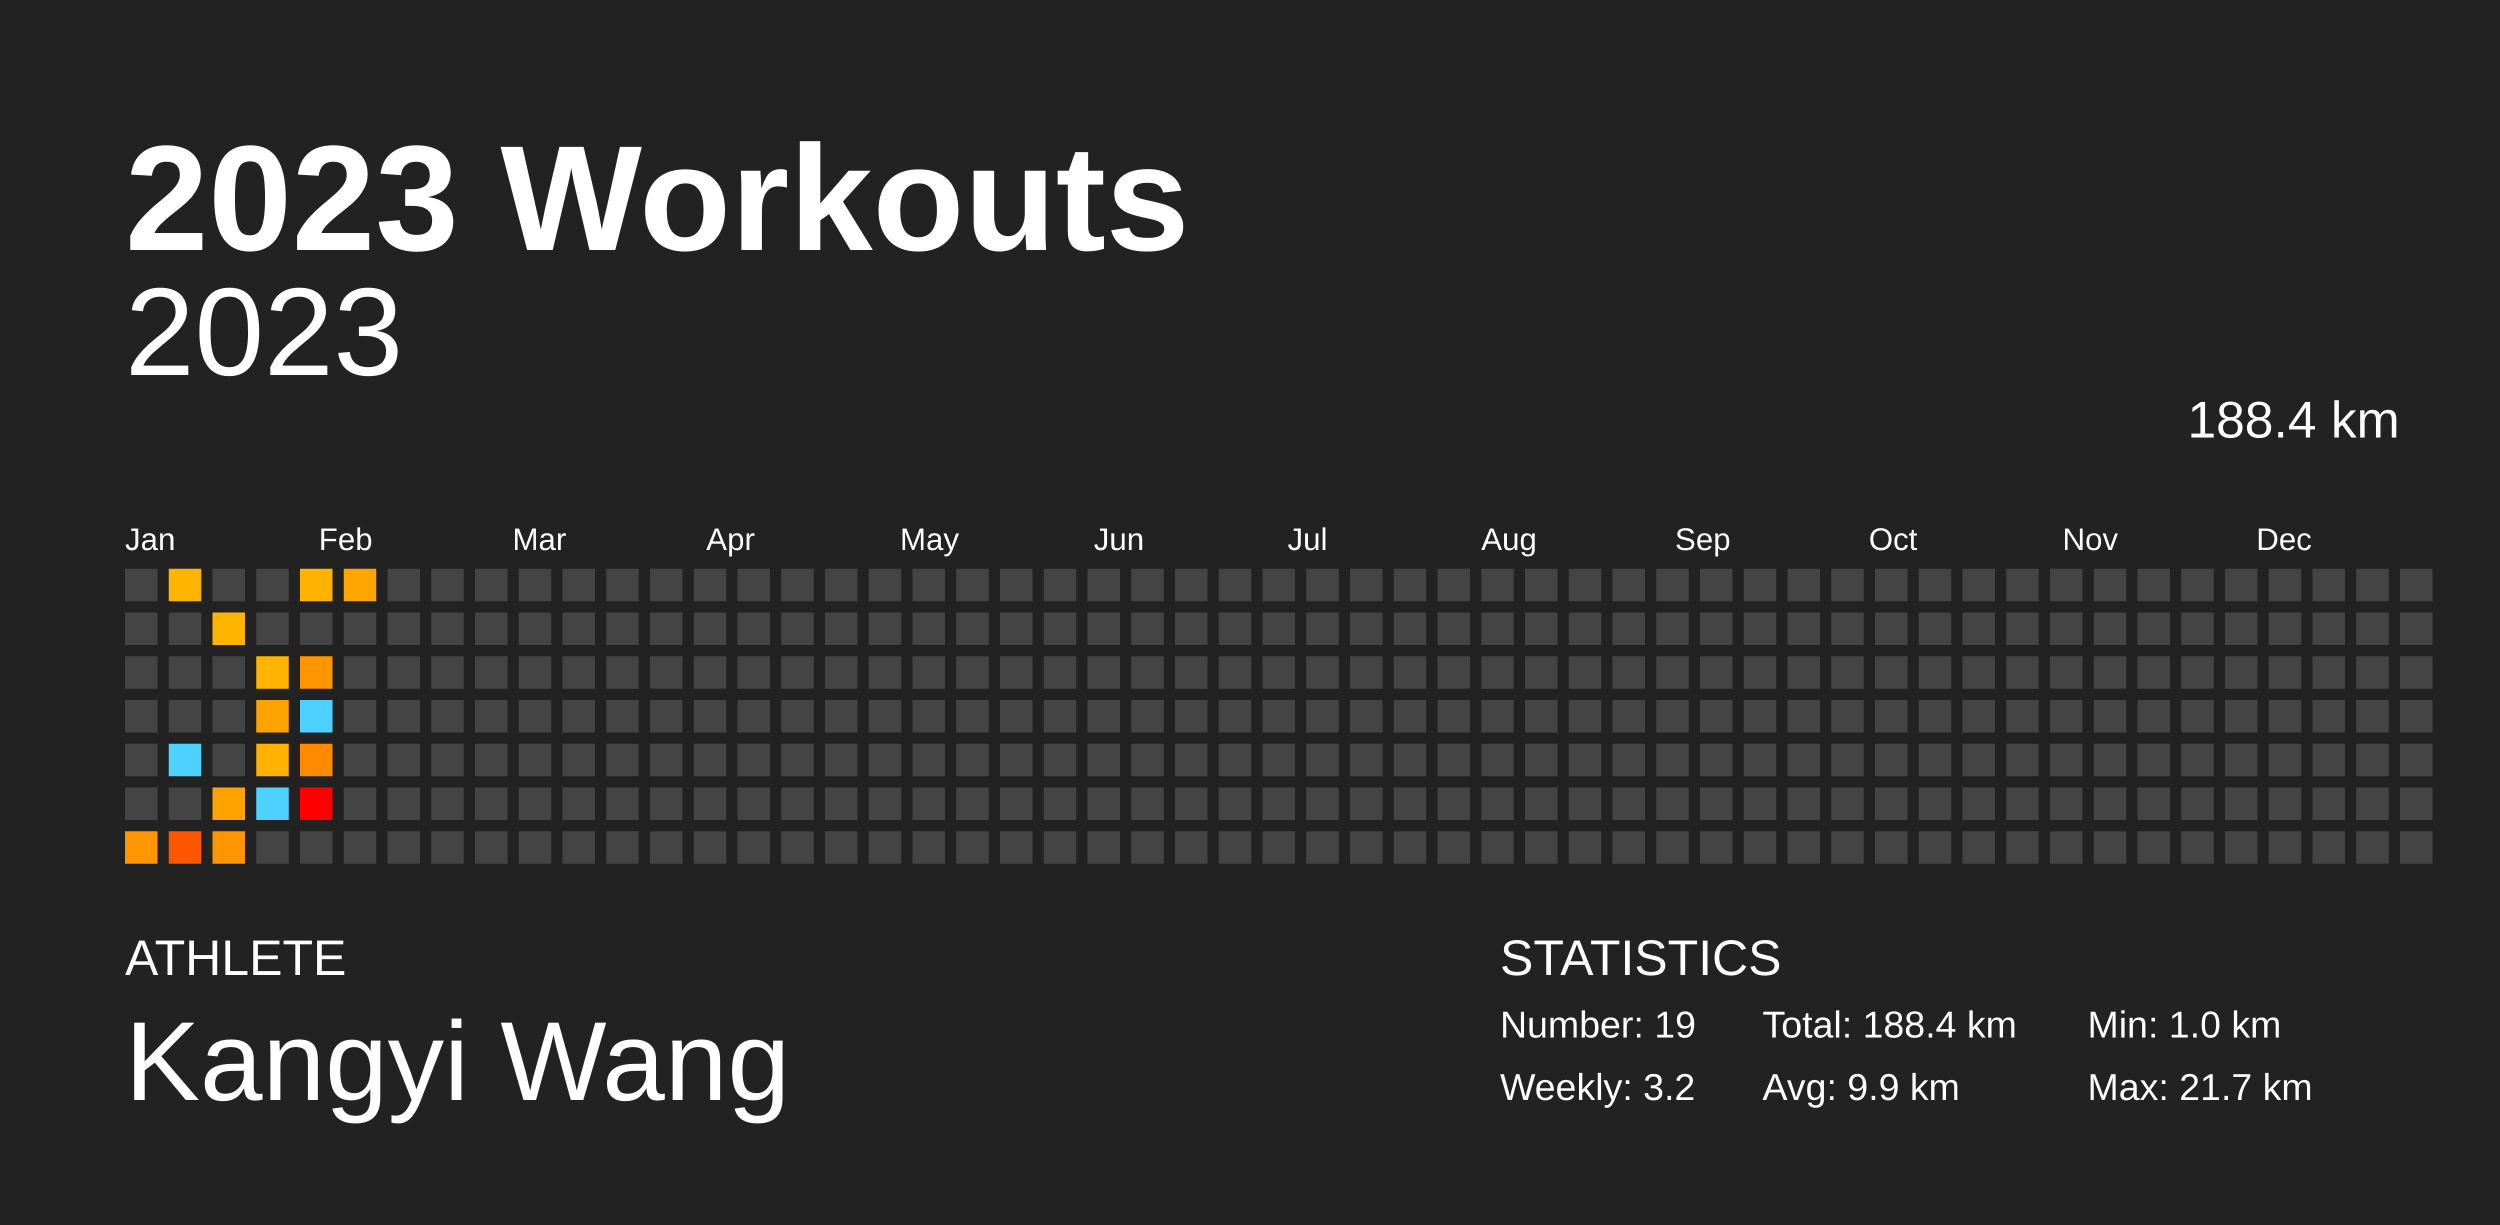
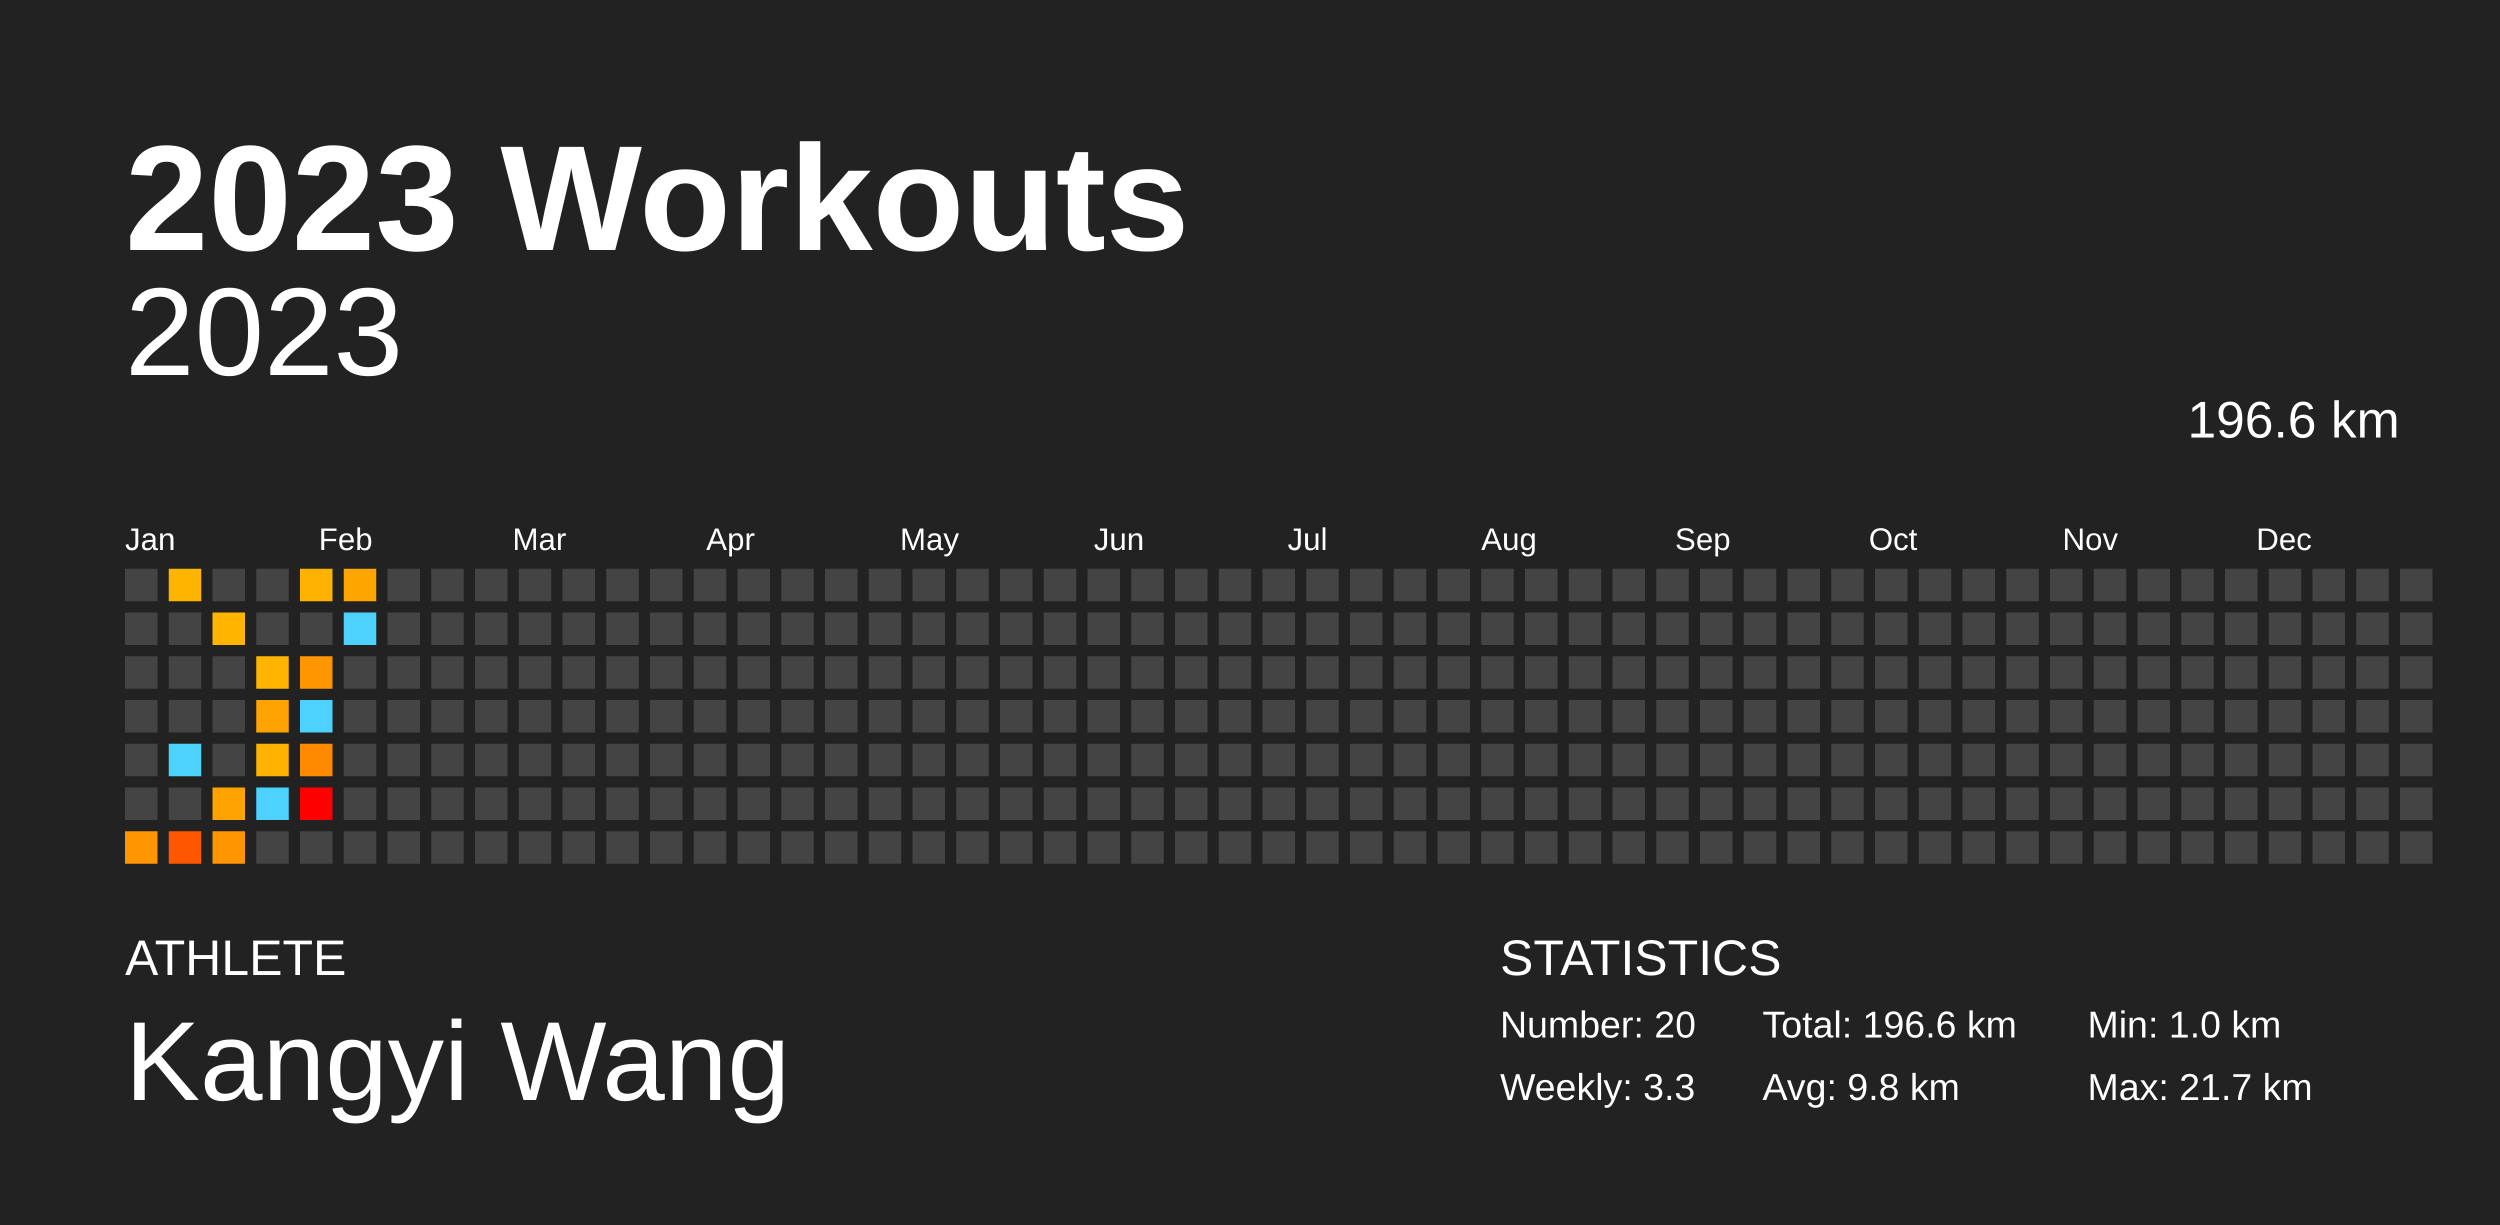
<svg xmlns="http://www.w3.org/2000/svg" baseProfile="full" height="98mm" version="1.1" viewBox="0,0,200,98" width="200mm">
  <defs />
  <rect fill="#222222" height="98" width="200" x="0" y="0" />
  <text fill="#FFFFFF" style="font-size:12px; font-family:Arial; font-weight:bold;" x="10" y="20">2023 Workouts</text>
  <text fill="#FFFFFF" style="font-size:4px; font-family:Arial" x="10" y="78">ATHLETE</text>
  <text fill="#FFFFFF" style="font-size:9px; font-family:Arial" x="10" y="88">Kangyi Wang</text>
  <text fill="#FFFFFF" style="font-size:4px; font-family:Arial" x="120" y="78">STATISTICS</text>
-   <text fill="#FFFFFF" style="font-size:3px; font-family:Arial" x="120" y="83">Number: 19</text>
-   <text fill="#FFFFFF" style="font-size:3px; font-family:Arial" x="120" y="88">Weekly: 3.2</text>
-   <text fill="#FFFFFF" style="font-size:3px; font-family:Arial" x="141" y="83">Total: 188.4 km</text>
-   <text fill="#FFFFFF" style="font-size:3px; font-family:Arial" x="141" y="88">Avg: 9.9 km</text>
+   <text fill="#FFFFFF" style="font-size:3px; font-family:Arial" x="120" y="83">Number: 20</text>
+   <text fill="#FFFFFF" style="font-size:3px; font-family:Arial" x="120" y="88">Weekly: 3.3</text>
+   <text fill="#FFFFFF" style="font-size:3px; font-family:Arial" x="141" y="83">Total: 196.6 km</text>
+   <text fill="#FFFFFF" style="font-size:3px; font-family:Arial" x="141" y="88">Avg: 9.8 km</text>
  <text fill="#FFFFFF" style="font-size:3px; font-family:Arial" x="167" y="83">Min: 1.0 km</text>
  <text fill="#FFFFFF" style="font-size:3px; font-family:Arial" x="167" y="88">Max: 21.7 km</text>
  <text alignment-baseline="hanging" fill="#FFFFFF" style="font-size:10.0px; font-family:Arial;" x="10" y="30">2023</text>
-   <text alignment-baseline="hanging" fill="#FFFFFF" style="font-size:4.125px; font-family:Arial;" x="175" y="35">188.4 km</text>
+   <text alignment-baseline="hanging" fill="#FFFFFF" style="font-size:4.125px; font-family:Arial;" x="175" y="35">196.6 km</text>
  <text fill="#FFFFFF" style="font-size:2.5px; font-family:Arial" x="10.0" y="44">Jan</text>
  <text fill="#FFFFFF" style="font-size:2.5px; font-family:Arial" x="25.5" y="44">Feb</text>
  <text fill="#FFFFFF" style="font-size:2.5px; font-family:Arial" x="41.0" y="44">Mar</text>
  <text fill="#FFFFFF" style="font-size:2.5px; font-family:Arial" x="56.5" y="44">Apr</text>
  <text fill="#FFFFFF" style="font-size:2.5px; font-family:Arial" x="72.0" y="44">May</text>
  <text fill="#FFFFFF" style="font-size:2.5px; font-family:Arial" x="87.5" y="44">Jun</text>
  <text fill="#FFFFFF" style="font-size:2.5px; font-family:Arial" x="103.0" y="44">Jul</text>
  <text fill="#FFFFFF" style="font-size:2.5px; font-family:Arial" x="118.5" y="44">Aug</text>
  <text fill="#FFFFFF" style="font-size:2.5px; font-family:Arial" x="134.0" y="44">Sep</text>
  <text fill="#FFFFFF" style="font-size:2.5px; font-family:Arial" x="149.5" y="44">Oct</text>
  <text fill="#FFFFFF" style="font-size:2.5px; font-family:Arial" x="165.0" y="44">Nov</text>
  <text fill="#FFFFFF" style="font-size:2.5px; font-family:Arial" x="180.5" y="44">Dec</text>
  <rect fill="#444444" height="2.6" width="2.6" x="10.0" y="45.5" />
  <rect fill="#444444" height="2.6" width="2.6" x="10.0" y="49.0" />
  <rect fill="#444444" height="2.6" width="2.6" x="10.0" y="52.5" />
  <rect fill="#444444" height="2.6" width="2.6" x="10.0" y="56.0" />
  <rect fill="#444444" height="2.6" width="2.6" x="10.0" y="59.5" />
  <rect fill="#444444" height="2.6" width="2.6" x="10.0" y="63.0" />
  <rect fill="#ff9500" height="2.6" width="2.6" x="10.0" y="66.5" />
  <rect fill="#ffb400" height="2.6" width="2.6" x="13.5" y="45.5" />
  <rect fill="#444444" height="2.6" width="2.6" x="13.5" y="49.0" />
  <rect fill="#444444" height="2.6" width="2.6" x="13.5" y="52.5" />
  <rect fill="#444444" height="2.6" width="2.6" x="13.5" y="56.0" />
  <rect fill="#4dd2ff" height="2.6" width="2.6" x="13.5" y="59.5" />
  <rect fill="#444444" height="2.6" width="2.6" x="13.5" y="63.0" />
  <rect fill="#ff5700" height="2.6" width="2.6" x="13.5" y="66.5" />
  <rect fill="#444444" height="2.6" width="2.6" x="17.0" y="45.5" />
  <rect fill="#ffb400" height="2.6" width="2.6" x="17.0" y="49.0" />
  <rect fill="#444444" height="2.6" width="2.6" x="17.0" y="52.5" />
  <rect fill="#444444" height="2.6" width="2.6" x="17.0" y="56.0" />
  <rect fill="#444444" height="2.6" width="2.6" x="17.0" y="59.5" />
  <rect fill="#ffa300" height="2.6" width="2.6" x="17.0" y="63.0" />
  <rect fill="#ff9500" height="2.6" width="2.6" x="17.0" y="66.5" />
  <rect fill="#444444" height="2.6" width="2.6" x="20.5" y="45.5" />
  <rect fill="#444444" height="2.6" width="2.6" x="20.5" y="49.0" />
  <rect fill="#ffb400" height="2.6" width="2.6" x="20.5" y="52.5" />
  <rect fill="#ffa300" height="2.6" width="2.6" x="20.5" y="56.0" />
  <rect fill="#ffb200" height="2.6" width="2.6" x="20.5" y="59.5" />
  <rect fill="#4dd2ff" height="2.6" width="2.6" x="20.5" y="63.0" />
  <rect fill="#444444" height="2.6" width="2.6" x="20.5" y="66.5" />
  <rect fill="#ffb300" height="2.6" width="2.6" x="24.0" y="45.5" />
  <rect fill="#444444" height="2.6" width="2.6" x="24.0" y="49.0" />
  <rect fill="#ff9600" height="2.6" width="2.6" x="24.0" y="52.5" />
  <rect fill="#4dd2ff" height="2.6" width="2.6" x="24.0" y="56.0" />
  <rect fill="#ff8a00" height="2.6" width="2.6" x="24.0" y="59.5" />
  <rect fill="red" height="2.6" width="2.6" x="24.0" y="63.0" />
  <rect fill="#444444" height="2.6" width="2.6" x="24.0" y="66.5" />
  <rect fill="#ffa500" height="2.6" width="2.6" x="27.5" y="45.5" />
-   <rect fill="#444444" height="2.6" width="2.6" x="27.5" y="49.0" />
+   <rect fill="#4dd2ff" height="2.6" width="2.6" x="27.5" y="49.0" />
  <rect fill="#444444" height="2.6" width="2.6" x="27.5" y="52.5" />
  <rect fill="#444444" height="2.6" width="2.6" x="27.5" y="56.0" />
  <rect fill="#444444" height="2.6" width="2.6" x="27.5" y="59.5" />
  <rect fill="#444444" height="2.6" width="2.6" x="27.5" y="63.0" />
  <rect fill="#444444" height="2.6" width="2.6" x="27.5" y="66.5" />
  <rect fill="#444444" height="2.6" width="2.6" x="31.0" y="45.5" />
  <rect fill="#444444" height="2.6" width="2.6" x="31.0" y="49.0" />
  <rect fill="#444444" height="2.6" width="2.6" x="31.0" y="52.5" />
  <rect fill="#444444" height="2.6" width="2.6" x="31.0" y="56.0" />
  <rect fill="#444444" height="2.6" width="2.6" x="31.0" y="59.5" />
  <rect fill="#444444" height="2.6" width="2.6" x="31.0" y="63.0" />
  <rect fill="#444444" height="2.6" width="2.6" x="31.0" y="66.5" />
  <rect fill="#444444" height="2.6" width="2.6" x="34.5" y="45.5" />
  <rect fill="#444444" height="2.6" width="2.6" x="34.5" y="49.0" />
  <rect fill="#444444" height="2.6" width="2.6" x="34.5" y="52.5" />
  <rect fill="#444444" height="2.6" width="2.6" x="34.5" y="56.0" />
  <rect fill="#444444" height="2.6" width="2.6" x="34.5" y="59.5" />
  <rect fill="#444444" height="2.6" width="2.6" x="34.5" y="63.0" />
  <rect fill="#444444" height="2.6" width="2.6" x="34.5" y="66.5" />
  <rect fill="#444444" height="2.6" width="2.6" x="38.0" y="45.5" />
  <rect fill="#444444" height="2.6" width="2.6" x="38.0" y="49.0" />
  <rect fill="#444444" height="2.6" width="2.6" x="38.0" y="52.5" />
  <rect fill="#444444" height="2.6" width="2.6" x="38.0" y="56.0" />
  <rect fill="#444444" height="2.6" width="2.6" x="38.0" y="59.5" />
  <rect fill="#444444" height="2.6" width="2.6" x="38.0" y="63.0" />
  <rect fill="#444444" height="2.6" width="2.6" x="38.0" y="66.5" />
  <rect fill="#444444" height="2.6" width="2.6" x="41.5" y="45.5" />
  <rect fill="#444444" height="2.6" width="2.6" x="41.5" y="49.0" />
  <rect fill="#444444" height="2.6" width="2.6" x="41.5" y="52.5" />
  <rect fill="#444444" height="2.6" width="2.6" x="41.5" y="56.0" />
  <rect fill="#444444" height="2.6" width="2.6" x="41.5" y="59.5" />
  <rect fill="#444444" height="2.6" width="2.6" x="41.5" y="63.0" />
  <rect fill="#444444" height="2.6" width="2.6" x="41.5" y="66.5" />
  <rect fill="#444444" height="2.6" width="2.6" x="45.0" y="45.5" />
  <rect fill="#444444" height="2.6" width="2.6" x="45.0" y="49.0" />
  <rect fill="#444444" height="2.6" width="2.6" x="45.0" y="52.5" />
  <rect fill="#444444" height="2.6" width="2.6" x="45.0" y="56.0" />
  <rect fill="#444444" height="2.6" width="2.6" x="45.0" y="59.5" />
  <rect fill="#444444" height="2.6" width="2.6" x="45.0" y="63.0" />
  <rect fill="#444444" height="2.6" width="2.6" x="45.0" y="66.5" />
  <rect fill="#444444" height="2.6" width="2.6" x="48.5" y="45.5" />
  <rect fill="#444444" height="2.6" width="2.6" x="48.5" y="49.0" />
  <rect fill="#444444" height="2.6" width="2.6" x="48.5" y="52.5" />
  <rect fill="#444444" height="2.6" width="2.6" x="48.5" y="56.0" />
  <rect fill="#444444" height="2.6" width="2.6" x="48.5" y="59.5" />
  <rect fill="#444444" height="2.6" width="2.6" x="48.5" y="63.0" />
  <rect fill="#444444" height="2.6" width="2.6" x="48.5" y="66.5" />
  <rect fill="#444444" height="2.6" width="2.6" x="52.0" y="45.5" />
  <rect fill="#444444" height="2.6" width="2.6" x="52.0" y="49.0" />
  <rect fill="#444444" height="2.6" width="2.6" x="52.0" y="52.5" />
  <rect fill="#444444" height="2.6" width="2.6" x="52.0" y="56.0" />
  <rect fill="#444444" height="2.6" width="2.6" x="52.0" y="59.5" />
  <rect fill="#444444" height="2.6" width="2.6" x="52.0" y="63.0" />
  <rect fill="#444444" height="2.6" width="2.6" x="52.0" y="66.5" />
  <rect fill="#444444" height="2.6" width="2.6" x="55.5" y="45.5" />
  <rect fill="#444444" height="2.6" width="2.6" x="55.5" y="49.0" />
  <rect fill="#444444" height="2.6" width="2.6" x="55.5" y="52.5" />
  <rect fill="#444444" height="2.6" width="2.6" x="55.5" y="56.0" />
  <rect fill="#444444" height="2.6" width="2.6" x="55.5" y="59.5" />
  <rect fill="#444444" height="2.6" width="2.6" x="55.5" y="63.0" />
  <rect fill="#444444" height="2.6" width="2.6" x="55.5" y="66.5" />
  <rect fill="#444444" height="2.6" width="2.6" x="59.0" y="45.5" />
  <rect fill="#444444" height="2.6" width="2.6" x="59.0" y="49.0" />
  <rect fill="#444444" height="2.6" width="2.6" x="59.0" y="52.5" />
  <rect fill="#444444" height="2.6" width="2.6" x="59.0" y="56.0" />
  <rect fill="#444444" height="2.6" width="2.6" x="59.0" y="59.5" />
  <rect fill="#444444" height="2.6" width="2.6" x="59.0" y="63.0" />
  <rect fill="#444444" height="2.6" width="2.6" x="59.0" y="66.5" />
  <rect fill="#444444" height="2.6" width="2.6" x="62.5" y="45.5" />
  <rect fill="#444444" height="2.6" width="2.6" x="62.5" y="49.0" />
  <rect fill="#444444" height="2.6" width="2.6" x="62.5" y="52.5" />
  <rect fill="#444444" height="2.6" width="2.6" x="62.5" y="56.0" />
  <rect fill="#444444" height="2.6" width="2.6" x="62.5" y="59.5" />
  <rect fill="#444444" height="2.6" width="2.6" x="62.5" y="63.0" />
  <rect fill="#444444" height="2.6" width="2.6" x="62.5" y="66.5" />
  <rect fill="#444444" height="2.6" width="2.6" x="66.0" y="45.5" />
  <rect fill="#444444" height="2.6" width="2.6" x="66.0" y="49.0" />
  <rect fill="#444444" height="2.6" width="2.6" x="66.0" y="52.5" />
  <rect fill="#444444" height="2.6" width="2.6" x="66.0" y="56.0" />
  <rect fill="#444444" height="2.6" width="2.6" x="66.0" y="59.5" />
  <rect fill="#444444" height="2.6" width="2.6" x="66.0" y="63.0" />
  <rect fill="#444444" height="2.6" width="2.6" x="66.0" y="66.5" />
  <rect fill="#444444" height="2.6" width="2.6" x="69.5" y="45.5" />
  <rect fill="#444444" height="2.6" width="2.6" x="69.5" y="49.0" />
  <rect fill="#444444" height="2.6" width="2.6" x="69.5" y="52.5" />
  <rect fill="#444444" height="2.6" width="2.6" x="69.5" y="56.0" />
  <rect fill="#444444" height="2.6" width="2.6" x="69.5" y="59.5" />
  <rect fill="#444444" height="2.6" width="2.6" x="69.5" y="63.0" />
  <rect fill="#444444" height="2.6" width="2.6" x="69.5" y="66.5" />
  <rect fill="#444444" height="2.6" width="2.6" x="73.0" y="45.5" />
  <rect fill="#444444" height="2.6" width="2.6" x="73.0" y="49.0" />
  <rect fill="#444444" height="2.6" width="2.6" x="73.0" y="52.5" />
  <rect fill="#444444" height="2.6" width="2.6" x="73.0" y="56.0" />
  <rect fill="#444444" height="2.6" width="2.6" x="73.0" y="59.5" />
  <rect fill="#444444" height="2.6" width="2.6" x="73.0" y="63.0" />
  <rect fill="#444444" height="2.6" width="2.6" x="73.0" y="66.5" />
  <rect fill="#444444" height="2.6" width="2.6" x="76.5" y="45.5" />
  <rect fill="#444444" height="2.6" width="2.6" x="76.5" y="49.0" />
  <rect fill="#444444" height="2.6" width="2.6" x="76.5" y="52.5" />
  <rect fill="#444444" height="2.6" width="2.6" x="76.5" y="56.0" />
  <rect fill="#444444" height="2.6" width="2.6" x="76.5" y="59.5" />
  <rect fill="#444444" height="2.6" width="2.6" x="76.5" y="63.0" />
  <rect fill="#444444" height="2.6" width="2.6" x="76.5" y="66.5" />
  <rect fill="#444444" height="2.6" width="2.6" x="80.0" y="45.5" />
  <rect fill="#444444" height="2.6" width="2.6" x="80.0" y="49.0" />
  <rect fill="#444444" height="2.6" width="2.6" x="80.0" y="52.5" />
  <rect fill="#444444" height="2.6" width="2.6" x="80.0" y="56.0" />
  <rect fill="#444444" height="2.6" width="2.6" x="80.0" y="59.5" />
  <rect fill="#444444" height="2.6" width="2.6" x="80.0" y="63.0" />
  <rect fill="#444444" height="2.6" width="2.6" x="80.0" y="66.5" />
  <rect fill="#444444" height="2.6" width="2.6" x="83.5" y="45.5" />
  <rect fill="#444444" height="2.6" width="2.6" x="83.5" y="49.0" />
  <rect fill="#444444" height="2.6" width="2.6" x="83.5" y="52.5" />
  <rect fill="#444444" height="2.6" width="2.6" x="83.5" y="56.0" />
  <rect fill="#444444" height="2.6" width="2.6" x="83.5" y="59.5" />
  <rect fill="#444444" height="2.6" width="2.6" x="83.5" y="63.0" />
  <rect fill="#444444" height="2.6" width="2.6" x="83.5" y="66.5" />
  <rect fill="#444444" height="2.6" width="2.6" x="87.0" y="45.5" />
  <rect fill="#444444" height="2.6" width="2.6" x="87.0" y="49.0" />
  <rect fill="#444444" height="2.6" width="2.6" x="87.0" y="52.5" />
  <rect fill="#444444" height="2.6" width="2.6" x="87.0" y="56.0" />
  <rect fill="#444444" height="2.6" width="2.6" x="87.0" y="59.5" />
  <rect fill="#444444" height="2.6" width="2.6" x="87.0" y="63.0" />
  <rect fill="#444444" height="2.6" width="2.6" x="87.0" y="66.5" />
  <rect fill="#444444" height="2.6" width="2.6" x="90.5" y="45.5" />
  <rect fill="#444444" height="2.6" width="2.6" x="90.5" y="49.0" />
  <rect fill="#444444" height="2.6" width="2.6" x="90.5" y="52.5" />
  <rect fill="#444444" height="2.6" width="2.6" x="90.5" y="56.0" />
  <rect fill="#444444" height="2.6" width="2.6" x="90.5" y="59.5" />
  <rect fill="#444444" height="2.6" width="2.6" x="90.5" y="63.0" />
  <rect fill="#444444" height="2.6" width="2.6" x="90.5" y="66.5" />
  <rect fill="#444444" height="2.6" width="2.6" x="94.0" y="45.5" />
  <rect fill="#444444" height="2.6" width="2.6" x="94.0" y="49.0" />
  <rect fill="#444444" height="2.6" width="2.6" x="94.0" y="52.5" />
  <rect fill="#444444" height="2.6" width="2.6" x="94.0" y="56.0" />
  <rect fill="#444444" height="2.6" width="2.6" x="94.0" y="59.5" />
  <rect fill="#444444" height="2.6" width="2.6" x="94.0" y="63.0" />
  <rect fill="#444444" height="2.6" width="2.6" x="94.0" y="66.5" />
  <rect fill="#444444" height="2.6" width="2.6" x="97.5" y="45.5" />
  <rect fill="#444444" height="2.6" width="2.6" x="97.5" y="49.0" />
  <rect fill="#444444" height="2.6" width="2.6" x="97.5" y="52.5" />
  <rect fill="#444444" height="2.6" width="2.6" x="97.5" y="56.0" />
  <rect fill="#444444" height="2.6" width="2.6" x="97.5" y="59.5" />
  <rect fill="#444444" height="2.6" width="2.6" x="97.5" y="63.0" />
  <rect fill="#444444" height="2.6" width="2.6" x="97.5" y="66.5" />
  <rect fill="#444444" height="2.6" width="2.6" x="101.0" y="45.5" />
  <rect fill="#444444" height="2.6" width="2.6" x="101.0" y="49.0" />
  <rect fill="#444444" height="2.6" width="2.6" x="101.0" y="52.5" />
  <rect fill="#444444" height="2.6" width="2.6" x="101.0" y="56.0" />
  <rect fill="#444444" height="2.6" width="2.6" x="101.0" y="59.5" />
  <rect fill="#444444" height="2.6" width="2.6" x="101.0" y="63.0" />
  <rect fill="#444444" height="2.6" width="2.6" x="101.0" y="66.5" />
  <rect fill="#444444" height="2.6" width="2.6" x="104.5" y="45.5" />
  <rect fill="#444444" height="2.6" width="2.6" x="104.5" y="49.0" />
  <rect fill="#444444" height="2.6" width="2.6" x="104.5" y="52.5" />
  <rect fill="#444444" height="2.6" width="2.6" x="104.5" y="56.0" />
  <rect fill="#444444" height="2.6" width="2.6" x="104.5" y="59.5" />
  <rect fill="#444444" height="2.6" width="2.6" x="104.5" y="63.0" />
  <rect fill="#444444" height="2.6" width="2.6" x="104.5" y="66.5" />
  <rect fill="#444444" height="2.6" width="2.6" x="108.0" y="45.5" />
  <rect fill="#444444" height="2.6" width="2.6" x="108.0" y="49.0" />
  <rect fill="#444444" height="2.6" width="2.6" x="108.0" y="52.5" />
  <rect fill="#444444" height="2.6" width="2.6" x="108.0" y="56.0" />
  <rect fill="#444444" height="2.6" width="2.6" x="108.0" y="59.5" />
  <rect fill="#444444" height="2.6" width="2.6" x="108.0" y="63.0" />
  <rect fill="#444444" height="2.6" width="2.6" x="108.0" y="66.5" />
  <rect fill="#444444" height="2.6" width="2.6" x="111.5" y="45.5" />
  <rect fill="#444444" height="2.6" width="2.6" x="111.5" y="49.0" />
  <rect fill="#444444" height="2.6" width="2.6" x="111.5" y="52.5" />
  <rect fill="#444444" height="2.6" width="2.6" x="111.5" y="56.0" />
  <rect fill="#444444" height="2.6" width="2.6" x="111.5" y="59.5" />
  <rect fill="#444444" height="2.6" width="2.6" x="111.5" y="63.0" />
  <rect fill="#444444" height="2.6" width="2.6" x="111.5" y="66.5" />
  <rect fill="#444444" height="2.6" width="2.6" x="115.0" y="45.5" />
  <rect fill="#444444" height="2.6" width="2.6" x="115.0" y="49.0" />
  <rect fill="#444444" height="2.6" width="2.6" x="115.0" y="52.5" />
  <rect fill="#444444" height="2.6" width="2.6" x="115.0" y="56.0" />
  <rect fill="#444444" height="2.6" width="2.6" x="115.0" y="59.5" />
  <rect fill="#444444" height="2.6" width="2.6" x="115.0" y="63.0" />
  <rect fill="#444444" height="2.6" width="2.6" x="115.0" y="66.5" />
  <rect fill="#444444" height="2.6" width="2.6" x="118.5" y="45.5" />
  <rect fill="#444444" height="2.6" width="2.6" x="118.5" y="49.0" />
  <rect fill="#444444" height="2.6" width="2.6" x="118.5" y="52.5" />
  <rect fill="#444444" height="2.6" width="2.6" x="118.5" y="56.0" />
  <rect fill="#444444" height="2.6" width="2.6" x="118.5" y="59.5" />
  <rect fill="#444444" height="2.6" width="2.6" x="118.5" y="63.0" />
  <rect fill="#444444" height="2.6" width="2.6" x="118.5" y="66.5" />
  <rect fill="#444444" height="2.6" width="2.6" x="122.0" y="45.5" />
  <rect fill="#444444" height="2.6" width="2.6" x="122.0" y="49.0" />
  <rect fill="#444444" height="2.6" width="2.6" x="122.0" y="52.5" />
  <rect fill="#444444" height="2.6" width="2.6" x="122.0" y="56.0" />
  <rect fill="#444444" height="2.6" width="2.6" x="122.0" y="59.5" />
  <rect fill="#444444" height="2.6" width="2.6" x="122.0" y="63.0" />
  <rect fill="#444444" height="2.6" width="2.6" x="122.0" y="66.5" />
  <rect fill="#444444" height="2.6" width="2.6" x="125.5" y="45.5" />
  <rect fill="#444444" height="2.6" width="2.6" x="125.5" y="49.0" />
  <rect fill="#444444" height="2.6" width="2.6" x="125.5" y="52.5" />
  <rect fill="#444444" height="2.6" width="2.6" x="125.5" y="56.0" />
  <rect fill="#444444" height="2.6" width="2.6" x="125.5" y="59.5" />
  <rect fill="#444444" height="2.6" width="2.6" x="125.5" y="63.0" />
  <rect fill="#444444" height="2.6" width="2.6" x="125.5" y="66.5" />
  <rect fill="#444444" height="2.6" width="2.6" x="129.0" y="45.5" />
  <rect fill="#444444" height="2.6" width="2.6" x="129.0" y="49.0" />
  <rect fill="#444444" height="2.6" width="2.6" x="129.0" y="52.5" />
  <rect fill="#444444" height="2.6" width="2.6" x="129.0" y="56.0" />
  <rect fill="#444444" height="2.6" width="2.6" x="129.0" y="59.5" />
  <rect fill="#444444" height="2.6" width="2.6" x="129.0" y="63.0" />
  <rect fill="#444444" height="2.6" width="2.6" x="129.0" y="66.5" />
  <rect fill="#444444" height="2.6" width="2.6" x="132.5" y="45.5" />
  <rect fill="#444444" height="2.6" width="2.6" x="132.5" y="49.0" />
  <rect fill="#444444" height="2.6" width="2.6" x="132.5" y="52.5" />
  <rect fill="#444444" height="2.6" width="2.6" x="132.5" y="56.0" />
  <rect fill="#444444" height="2.6" width="2.6" x="132.5" y="59.5" />
  <rect fill="#444444" height="2.6" width="2.6" x="132.5" y="63.0" />
  <rect fill="#444444" height="2.6" width="2.6" x="132.5" y="66.5" />
  <rect fill="#444444" height="2.6" width="2.6" x="136.0" y="45.5" />
  <rect fill="#444444" height="2.6" width="2.6" x="136.0" y="49.0" />
  <rect fill="#444444" height="2.6" width="2.6" x="136.0" y="52.5" />
  <rect fill="#444444" height="2.6" width="2.6" x="136.0" y="56.0" />
  <rect fill="#444444" height="2.6" width="2.6" x="136.0" y="59.5" />
  <rect fill="#444444" height="2.6" width="2.6" x="136.0" y="63.0" />
  <rect fill="#444444" height="2.6" width="2.6" x="136.0" y="66.5" />
  <rect fill="#444444" height="2.6" width="2.6" x="139.5" y="45.5" />
  <rect fill="#444444" height="2.6" width="2.6" x="139.5" y="49.0" />
  <rect fill="#444444" height="2.6" width="2.6" x="139.5" y="52.5" />
  <rect fill="#444444" height="2.6" width="2.6" x="139.5" y="56.0" />
  <rect fill="#444444" height="2.6" width="2.6" x="139.5" y="59.5" />
  <rect fill="#444444" height="2.6" width="2.6" x="139.5" y="63.0" />
  <rect fill="#444444" height="2.6" width="2.6" x="139.5" y="66.5" />
  <rect fill="#444444" height="2.6" width="2.6" x="143.0" y="45.5" />
  <rect fill="#444444" height="2.6" width="2.6" x="143.0" y="49.0" />
  <rect fill="#444444" height="2.6" width="2.6" x="143.0" y="52.5" />
  <rect fill="#444444" height="2.6" width="2.6" x="143.0" y="56.0" />
  <rect fill="#444444" height="2.6" width="2.6" x="143.0" y="59.5" />
  <rect fill="#444444" height="2.6" width="2.6" x="143.0" y="63.0" />
  <rect fill="#444444" height="2.6" width="2.6" x="143.0" y="66.5" />
  <rect fill="#444444" height="2.6" width="2.6" x="146.5" y="45.5" />
  <rect fill="#444444" height="2.6" width="2.6" x="146.5" y="49.0" />
  <rect fill="#444444" height="2.6" width="2.6" x="146.5" y="52.5" />
  <rect fill="#444444" height="2.6" width="2.6" x="146.5" y="56.0" />
  <rect fill="#444444" height="2.6" width="2.6" x="146.5" y="59.5" />
  <rect fill="#444444" height="2.6" width="2.6" x="146.5" y="63.0" />
  <rect fill="#444444" height="2.6" width="2.6" x="146.5" y="66.5" />
  <rect fill="#444444" height="2.6" width="2.6" x="150.0" y="45.5" />
  <rect fill="#444444" height="2.6" width="2.6" x="150.0" y="49.0" />
  <rect fill="#444444" height="2.6" width="2.6" x="150.0" y="52.5" />
  <rect fill="#444444" height="2.6" width="2.6" x="150.0" y="56.0" />
  <rect fill="#444444" height="2.6" width="2.6" x="150.0" y="59.5" />
  <rect fill="#444444" height="2.6" width="2.6" x="150.0" y="63.0" />
  <rect fill="#444444" height="2.6" width="2.6" x="150.0" y="66.5" />
  <rect fill="#444444" height="2.6" width="2.6" x="153.5" y="45.5" />
  <rect fill="#444444" height="2.6" width="2.6" x="153.5" y="49.0" />
  <rect fill="#444444" height="2.6" width="2.6" x="153.5" y="52.5" />
  <rect fill="#444444" height="2.6" width="2.6" x="153.5" y="56.0" />
  <rect fill="#444444" height="2.6" width="2.6" x="153.5" y="59.5" />
  <rect fill="#444444" height="2.6" width="2.6" x="153.5" y="63.0" />
  <rect fill="#444444" height="2.6" width="2.6" x="153.5" y="66.5" />
  <rect fill="#444444" height="2.6" width="2.6" x="157.0" y="45.5" />
  <rect fill="#444444" height="2.6" width="2.6" x="157.0" y="49.0" />
  <rect fill="#444444" height="2.6" width="2.6" x="157.0" y="52.5" />
  <rect fill="#444444" height="2.6" width="2.6" x="157.0" y="56.0" />
  <rect fill="#444444" height="2.6" width="2.6" x="157.0" y="59.5" />
  <rect fill="#444444" height="2.6" width="2.6" x="157.0" y="63.0" />
  <rect fill="#444444" height="2.6" width="2.6" x="157.0" y="66.5" />
  <rect fill="#444444" height="2.6" width="2.6" x="160.5" y="45.5" />
  <rect fill="#444444" height="2.6" width="2.6" x="160.5" y="49.0" />
  <rect fill="#444444" height="2.6" width="2.6" x="160.5" y="52.5" />
  <rect fill="#444444" height="2.6" width="2.6" x="160.5" y="56.0" />
  <rect fill="#444444" height="2.6" width="2.6" x="160.5" y="59.5" />
  <rect fill="#444444" height="2.6" width="2.6" x="160.5" y="63.0" />
  <rect fill="#444444" height="2.6" width="2.6" x="160.5" y="66.5" />
  <rect fill="#444444" height="2.6" width="2.6" x="164.0" y="45.5" />
  <rect fill="#444444" height="2.6" width="2.6" x="164.0" y="49.0" />
  <rect fill="#444444" height="2.6" width="2.6" x="164.0" y="52.5" />
  <rect fill="#444444" height="2.6" width="2.6" x="164.0" y="56.0" />
  <rect fill="#444444" height="2.6" width="2.6" x="164.0" y="59.5" />
  <rect fill="#444444" height="2.6" width="2.6" x="164.0" y="63.0" />
  <rect fill="#444444" height="2.6" width="2.6" x="164.0" y="66.5" />
  <rect fill="#444444" height="2.6" width="2.6" x="167.5" y="45.5" />
  <rect fill="#444444" height="2.6" width="2.6" x="167.5" y="49.0" />
  <rect fill="#444444" height="2.6" width="2.6" x="167.5" y="52.5" />
  <rect fill="#444444" height="2.6" width="2.6" x="167.5" y="56.0" />
  <rect fill="#444444" height="2.6" width="2.6" x="167.5" y="59.5" />
  <rect fill="#444444" height="2.6" width="2.6" x="167.5" y="63.0" />
  <rect fill="#444444" height="2.6" width="2.6" x="167.5" y="66.5" />
  <rect fill="#444444" height="2.6" width="2.6" x="171.0" y="45.5" />
  <rect fill="#444444" height="2.6" width="2.6" x="171.0" y="49.0" />
  <rect fill="#444444" height="2.6" width="2.6" x="171.0" y="52.5" />
  <rect fill="#444444" height="2.6" width="2.6" x="171.0" y="56.0" />
  <rect fill="#444444" height="2.6" width="2.6" x="171.0" y="59.5" />
  <rect fill="#444444" height="2.6" width="2.6" x="171.0" y="63.0" />
  <rect fill="#444444" height="2.6" width="2.6" x="171.0" y="66.5" />
  <rect fill="#444444" height="2.6" width="2.6" x="174.5" y="45.5" />
  <rect fill="#444444" height="2.6" width="2.6" x="174.5" y="49.0" />
  <rect fill="#444444" height="2.6" width="2.6" x="174.5" y="52.5" />
  <rect fill="#444444" height="2.6" width="2.6" x="174.5" y="56.0" />
  <rect fill="#444444" height="2.6" width="2.6" x="174.5" y="59.5" />
  <rect fill="#444444" height="2.6" width="2.6" x="174.5" y="63.0" />
  <rect fill="#444444" height="2.6" width="2.6" x="174.5" y="66.5" />
  <rect fill="#444444" height="2.6" width="2.6" x="178.0" y="45.5" />
  <rect fill="#444444" height="2.6" width="2.6" x="178.0" y="49.0" />
  <rect fill="#444444" height="2.6" width="2.6" x="178.0" y="52.5" />
  <rect fill="#444444" height="2.6" width="2.6" x="178.0" y="56.0" />
  <rect fill="#444444" height="2.6" width="2.6" x="178.0" y="59.5" />
  <rect fill="#444444" height="2.6" width="2.6" x="178.0" y="63.0" />
  <rect fill="#444444" height="2.6" width="2.6" x="178.0" y="66.5" />
  <rect fill="#444444" height="2.6" width="2.6" x="181.5" y="45.5" />
  <rect fill="#444444" height="2.6" width="2.6" x="181.5" y="49.0" />
  <rect fill="#444444" height="2.6" width="2.6" x="181.5" y="52.5" />
  <rect fill="#444444" height="2.6" width="2.6" x="181.5" y="56.0" />
  <rect fill="#444444" height="2.6" width="2.6" x="181.5" y="59.5" />
  <rect fill="#444444" height="2.6" width="2.6" x="181.5" y="63.0" />
  <rect fill="#444444" height="2.6" width="2.6" x="181.5" y="66.5" />
  <rect fill="#444444" height="2.6" width="2.6" x="185.0" y="45.5" />
  <rect fill="#444444" height="2.6" width="2.6" x="185.0" y="49.0" />
  <rect fill="#444444" height="2.6" width="2.6" x="185.0" y="52.5" />
  <rect fill="#444444" height="2.6" width="2.6" x="185.0" y="56.0" />
  <rect fill="#444444" height="2.6" width="2.6" x="185.0" y="59.5" />
  <rect fill="#444444" height="2.6" width="2.6" x="185.0" y="63.0" />
  <rect fill="#444444" height="2.6" width="2.6" x="185.0" y="66.5" />
  <rect fill="#444444" height="2.6" width="2.6" x="188.5" y="45.5" />
  <rect fill="#444444" height="2.6" width="2.6" x="188.5" y="49.0" />
  <rect fill="#444444" height="2.6" width="2.6" x="188.5" y="52.5" />
  <rect fill="#444444" height="2.6" width="2.6" x="188.5" y="56.0" />
  <rect fill="#444444" height="2.6" width="2.6" x="188.5" y="59.5" />
  <rect fill="#444444" height="2.6" width="2.6" x="188.5" y="63.0" />
  <rect fill="#444444" height="2.6" width="2.6" x="188.5" y="66.5" />
  <rect fill="#444444" height="2.6" width="2.6" x="192.0" y="45.5" />
  <rect fill="#444444" height="2.6" width="2.6" x="192.0" y="49.0" />
  <rect fill="#444444" height="2.6" width="2.6" x="192.0" y="52.5" />
  <rect fill="#444444" height="2.6" width="2.6" x="192.0" y="56.0" />
  <rect fill="#444444" height="2.6" width="2.6" x="192.0" y="59.5" />
  <rect fill="#444444" height="2.6" width="2.6" x="192.0" y="63.0" />
  <rect fill="#444444" height="2.6" width="2.6" x="192.0" y="66.5" />
</svg>
